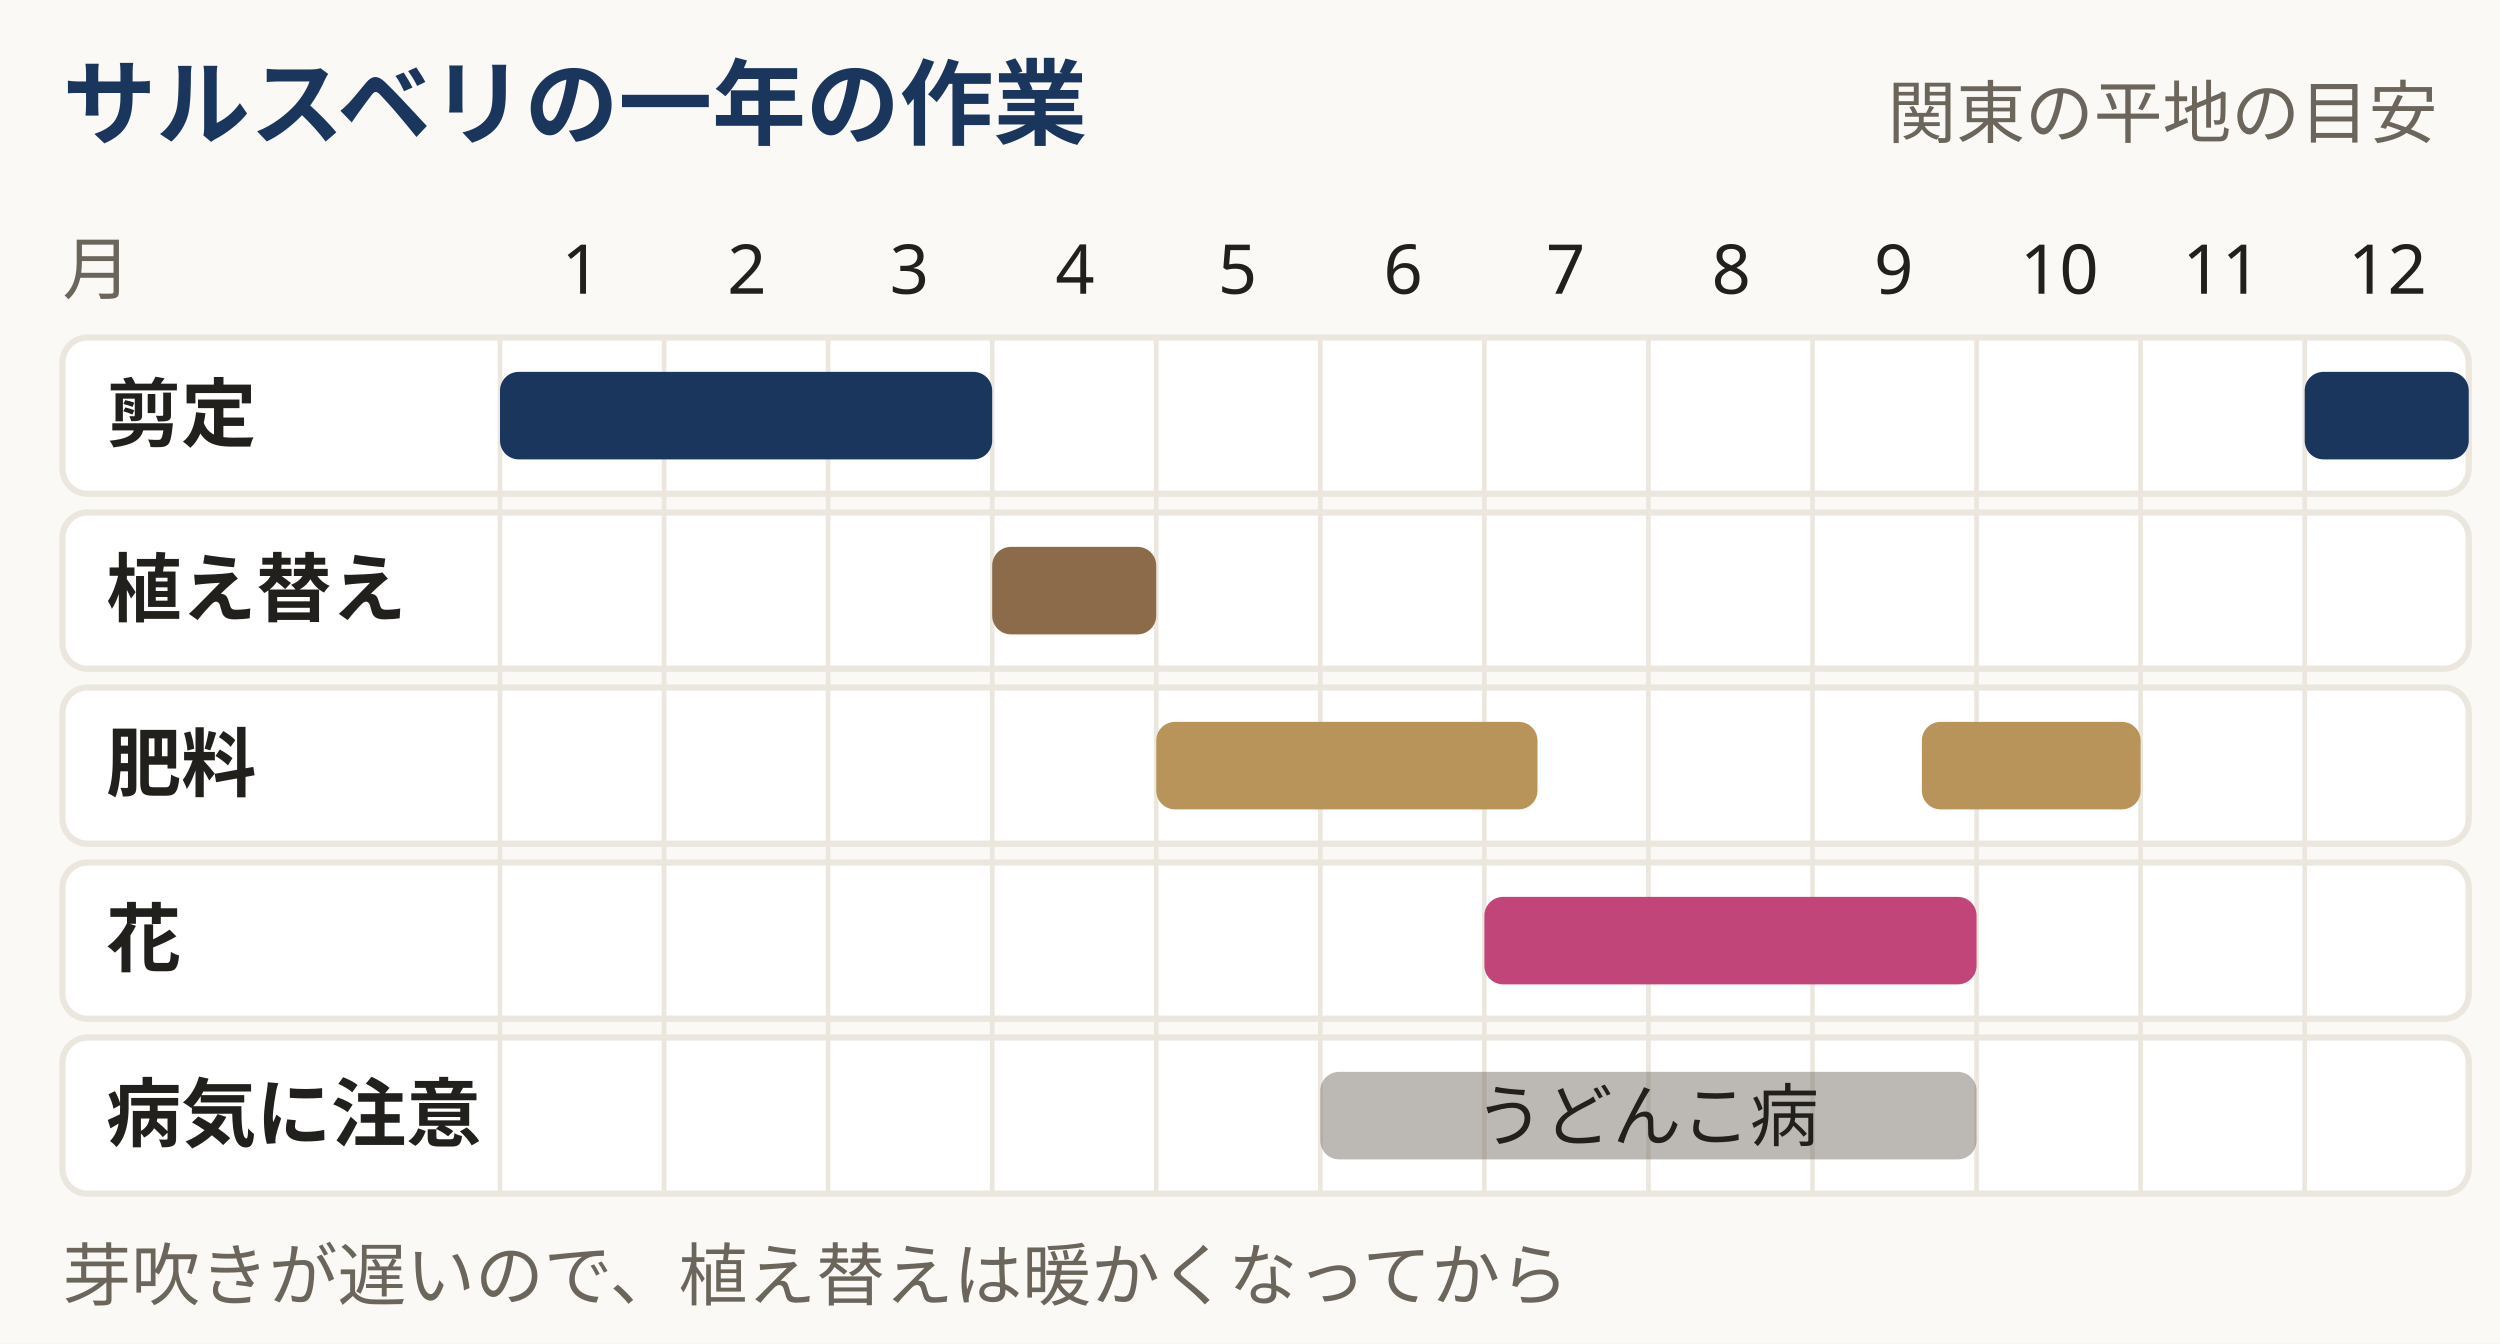
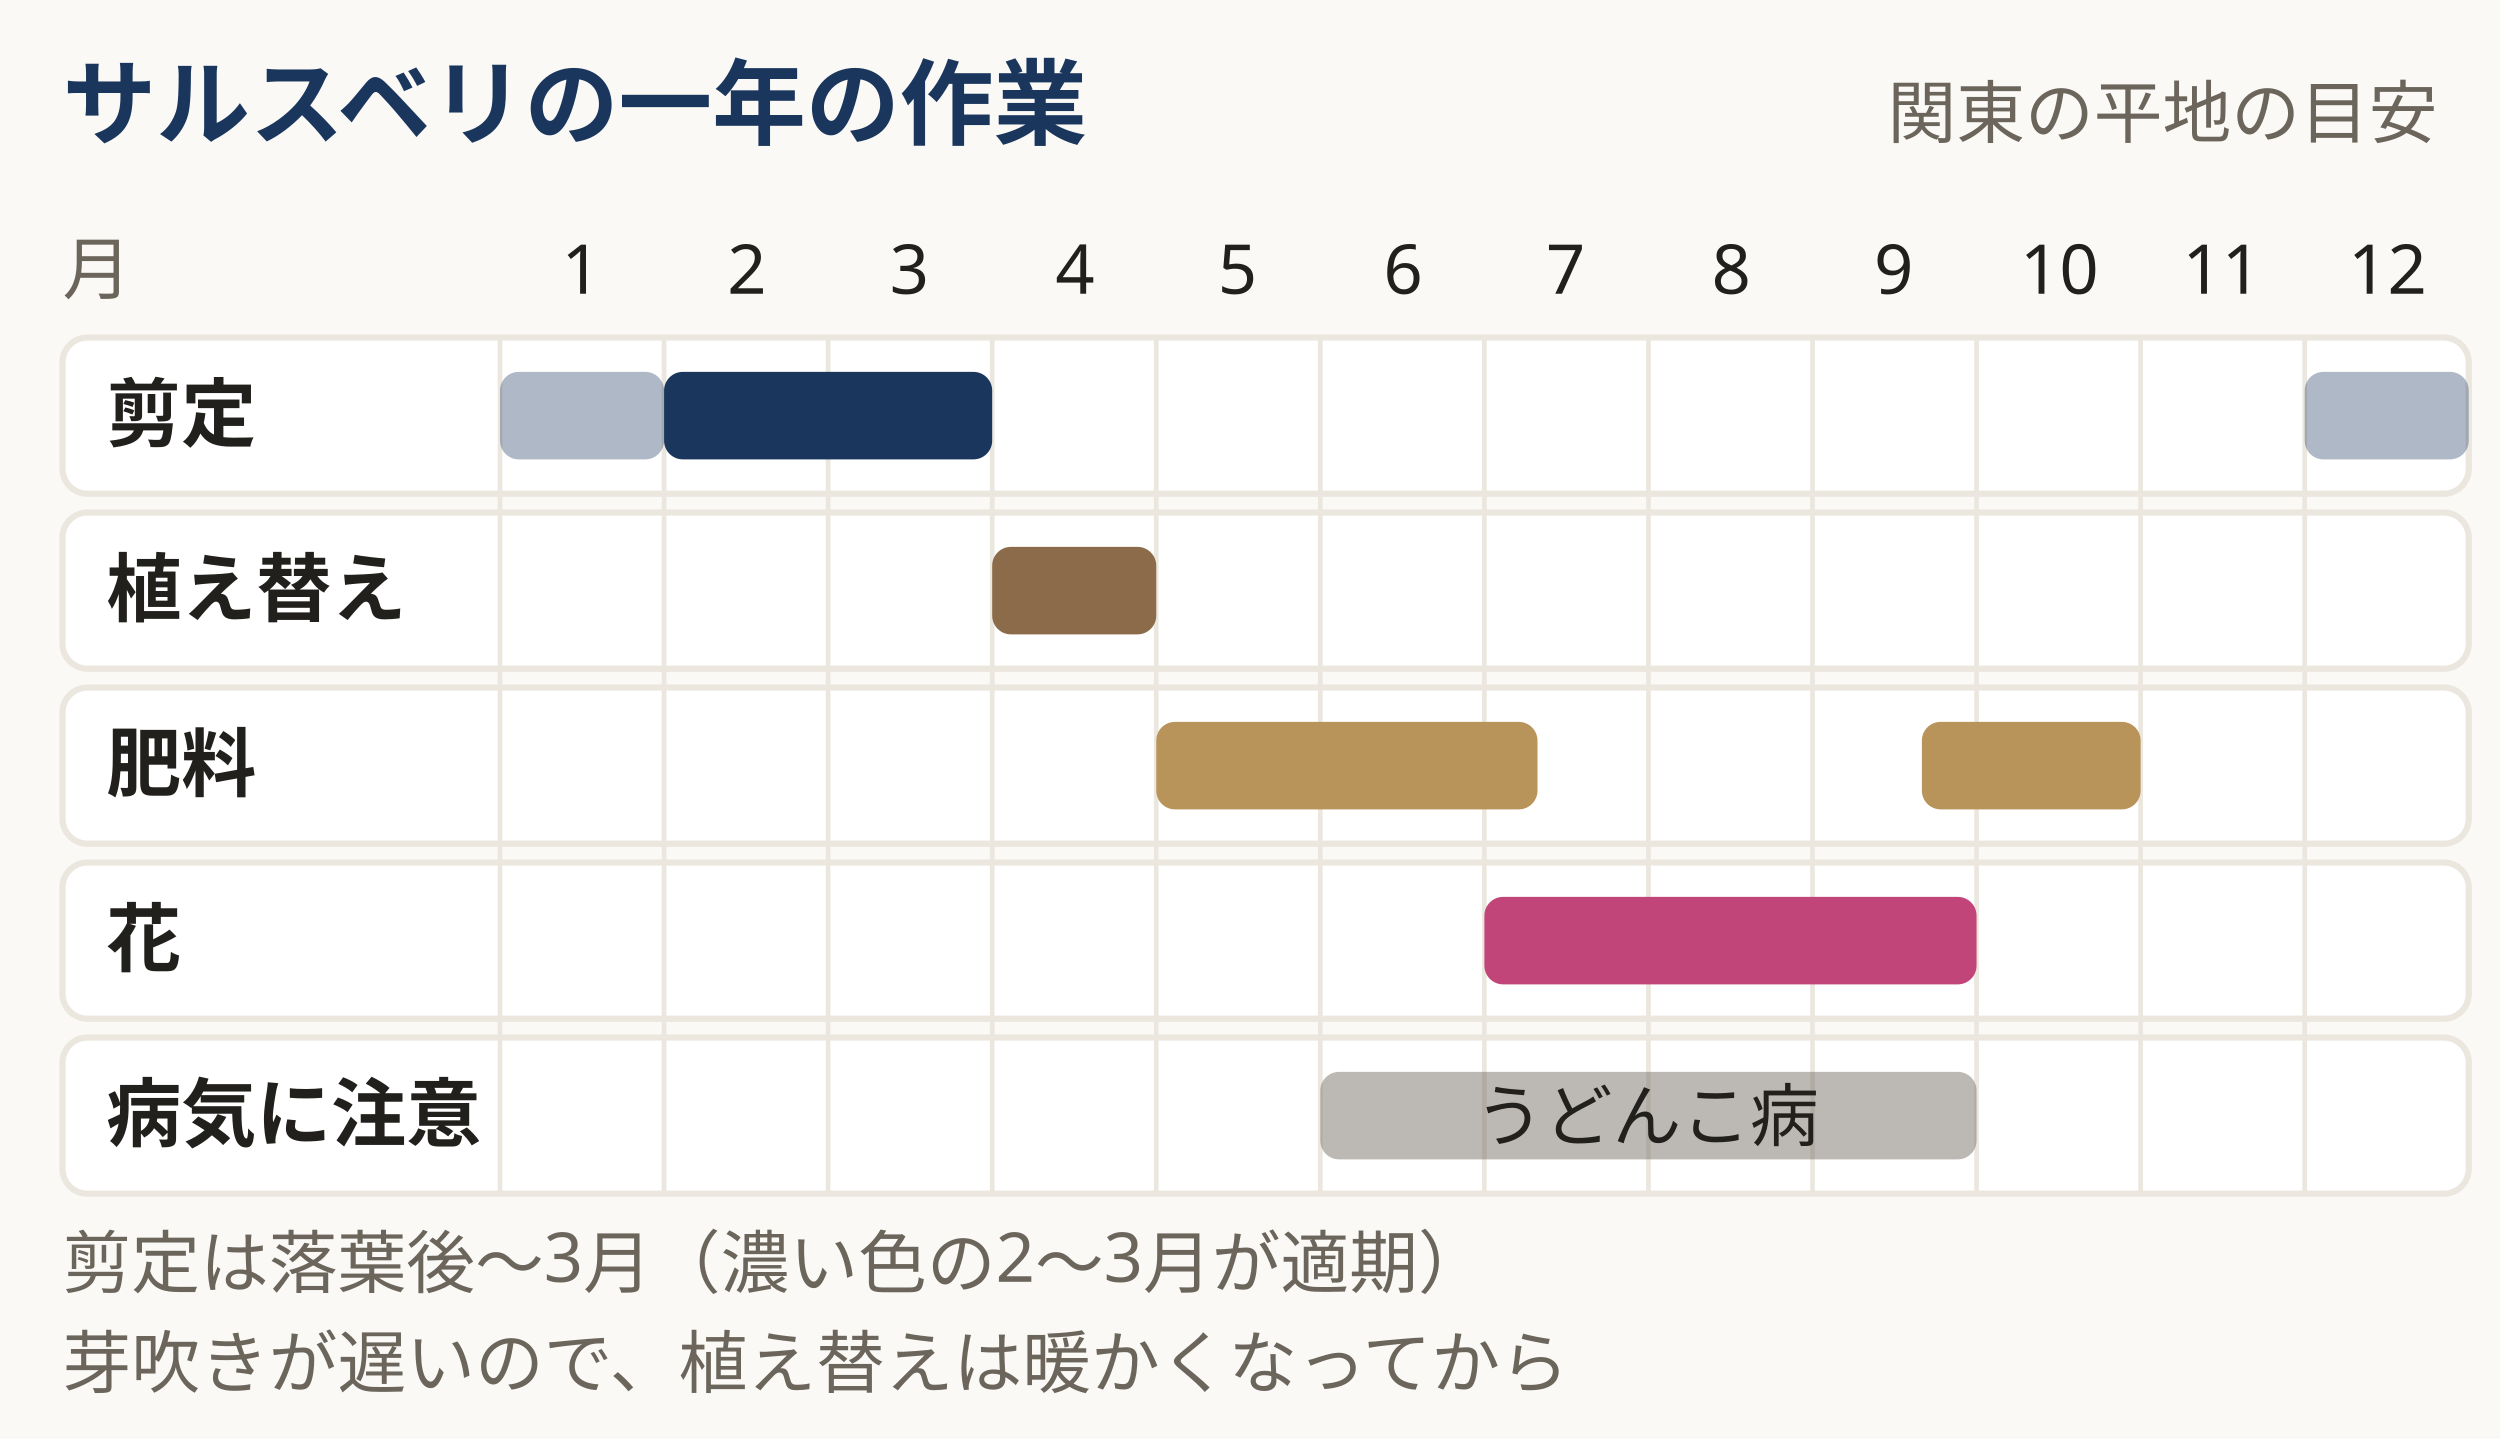
- <svg xmlns="http://www.w3.org/2000/svg" viewBox="0 0 800 430" font-family="'Hiragino Sans','Noto Sans JP',sans-serif">
-   <rect width="800" height="430" fill="#faf9f6" />
+ <svg xmlns="http://www.w3.org/2000/svg" viewBox="0 0 800 460" font-family="'Hiragino Sans','Noto Sans JP',sans-serif">
+   <rect width="800" height="460" fill="#faf9f6" />
  <text x="20" y="44" font-size="30" font-weight="700" fill="#1a365d">サルスベリの一年の作業</text>
  <text x="780" y="44" text-anchor="end" font-size="22" fill="#6b655b">関東の平地の目安</text>
  <g font-size="22" fill="#22201c" text-anchor="middle">
    <text x="186" y="94">1</text>
    <text x="239" y="94">2</text>
    <text x="291" y="94">3</text>
    <text x="344" y="94">4</text>
    <text x="396" y="94">5</text>
    <text x="449" y="94">6</text>
    <text x="501" y="94">7</text>
    <text x="554" y="94">8</text>
    <text x="606" y="94">9</text>
    <text x="659" y="94">10</text>
    <text x="711" y="94">11</text>
    <text x="764" y="94">12</text>
  </g>
  <text x="20" y="94" font-size="22" fill="#6b655b">月</text>
  <g fill="#fff" stroke="#ebe7df" stroke-width="2">
    <rect x="20" y="108" width="770" height="50" rx="8" />
    <rect x="20" y="164" width="770" height="50" rx="8" />
    <rect x="20" y="220" width="770" height="50" rx="8" />
    <rect x="20" y="276" width="770" height="50" rx="8" />
    <rect x="20" y="332" width="770" height="50" rx="8" />
  </g>
  <g stroke="#ebe7df" stroke-width="1.5">
    <line x1="160" y1="108" x2="160" y2="382" />
    <line x1="212.5" y1="108" x2="212.5" y2="382" />
    <line x1="265" y1="108" x2="265" y2="382" />
    <line x1="317.5" y1="108" x2="317.5" y2="382" />
    <line x1="370" y1="108" x2="370" y2="382" />
    <line x1="422.5" y1="108" x2="422.5" y2="382" />
    <line x1="475" y1="108" x2="475" y2="382" />
    <line x1="527.5" y1="108" x2="527.5" y2="382" />
    <line x1="580" y1="108" x2="580" y2="382" />
    <line x1="632.5" y1="108" x2="632.5" y2="382" />
    <line x1="685" y1="108" x2="685" y2="382" />
    <line x1="737.5" y1="108" x2="737.5" y2="382" />
  </g>
  <g font-size="24" font-weight="700" fill="#22201c">
    <text x="34" y="141">剪定</text>
    <text x="34" y="197">植え替え</text>
    <text x="34" y="253">肥料</text>
    <text x="34" y="309">花</text>
    <text x="34" y="365">病気に注意</text>
  </g>
-   <rect x="160" y="119" width="157.5" height="28" rx="6" fill="#1a365d" />
-   <rect x="737.5" y="119" width="52.5" height="28" rx="6" fill="#1a365d" />
+   <rect x="160" y="119" width="52.5" height="28" rx="6" fill="#1a365d" fill-opacity="0.35" />
+   <rect x="212.5" y="119" width="105" height="28" rx="6" fill="#1a365d" />
+   <rect x="737.5" y="119" width="52.5" height="28" rx="6" fill="#1a365d" fill-opacity="0.35" />
  <rect x="317.5" y="175" width="52.5" height="28" rx="6" fill="#8b6b4a" />
  <rect x="370" y="231" width="122" height="28" rx="6" fill="#b8935a" />
  <rect x="615" y="231" width="70" height="28" rx="6" fill="#b8935a" />
  <rect x="475" y="287" width="157.5" height="28" rx="6" fill="#c2457a" />
  <rect x="422.5" y="343" width="210" height="28" rx="6" fill="#6b655b" fill-opacity="0.45" />
  <text x="527" y="365" text-anchor="middle" font-size="22" fill="#22201c">うどんこ病</text>
-   <text x="20" y="416" font-size="22" fill="#6b655b">芽吹きが遅いので、植え替えは暖かくなってから</text>
+   <text x="20" y="412" font-size="22" fill="#6b655b">剪定は落葉後〜3月（濃い色の2〜3月が適期）</text>
+   <text x="20" y="444" font-size="22" fill="#6b655b">芽吹きが遅いので、植え替えは暖かくなってから</text>
</svg>
